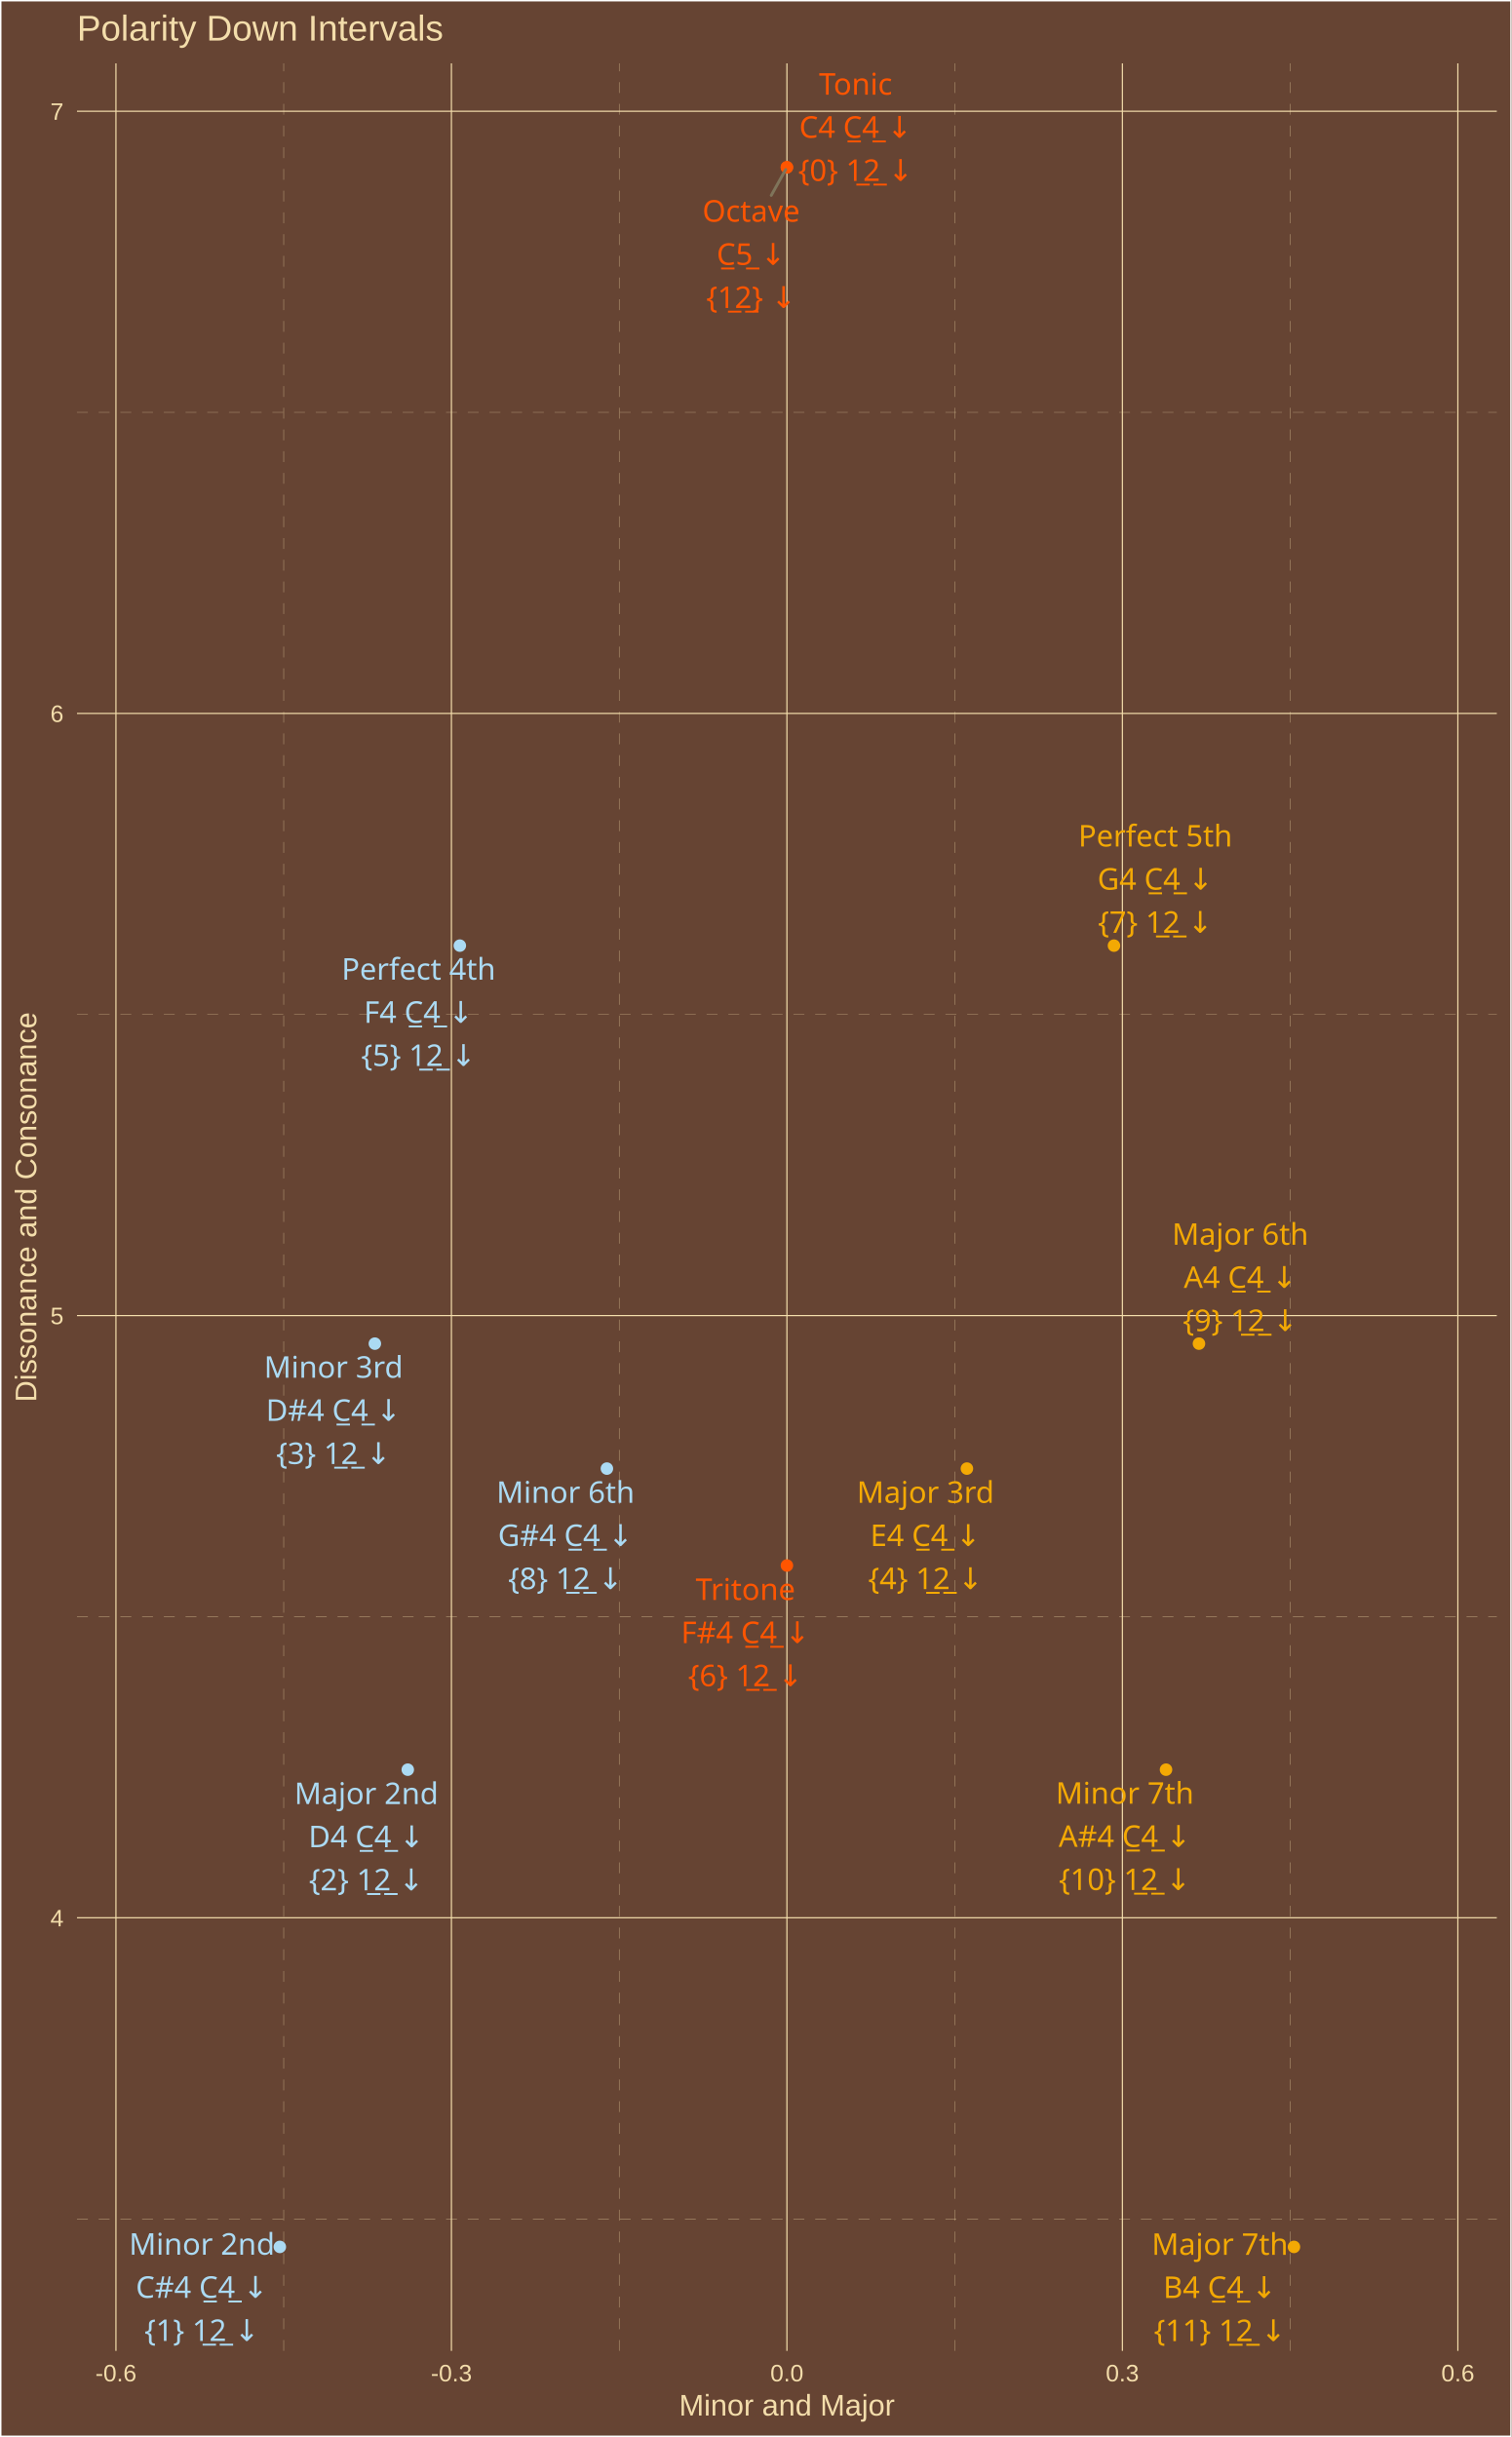
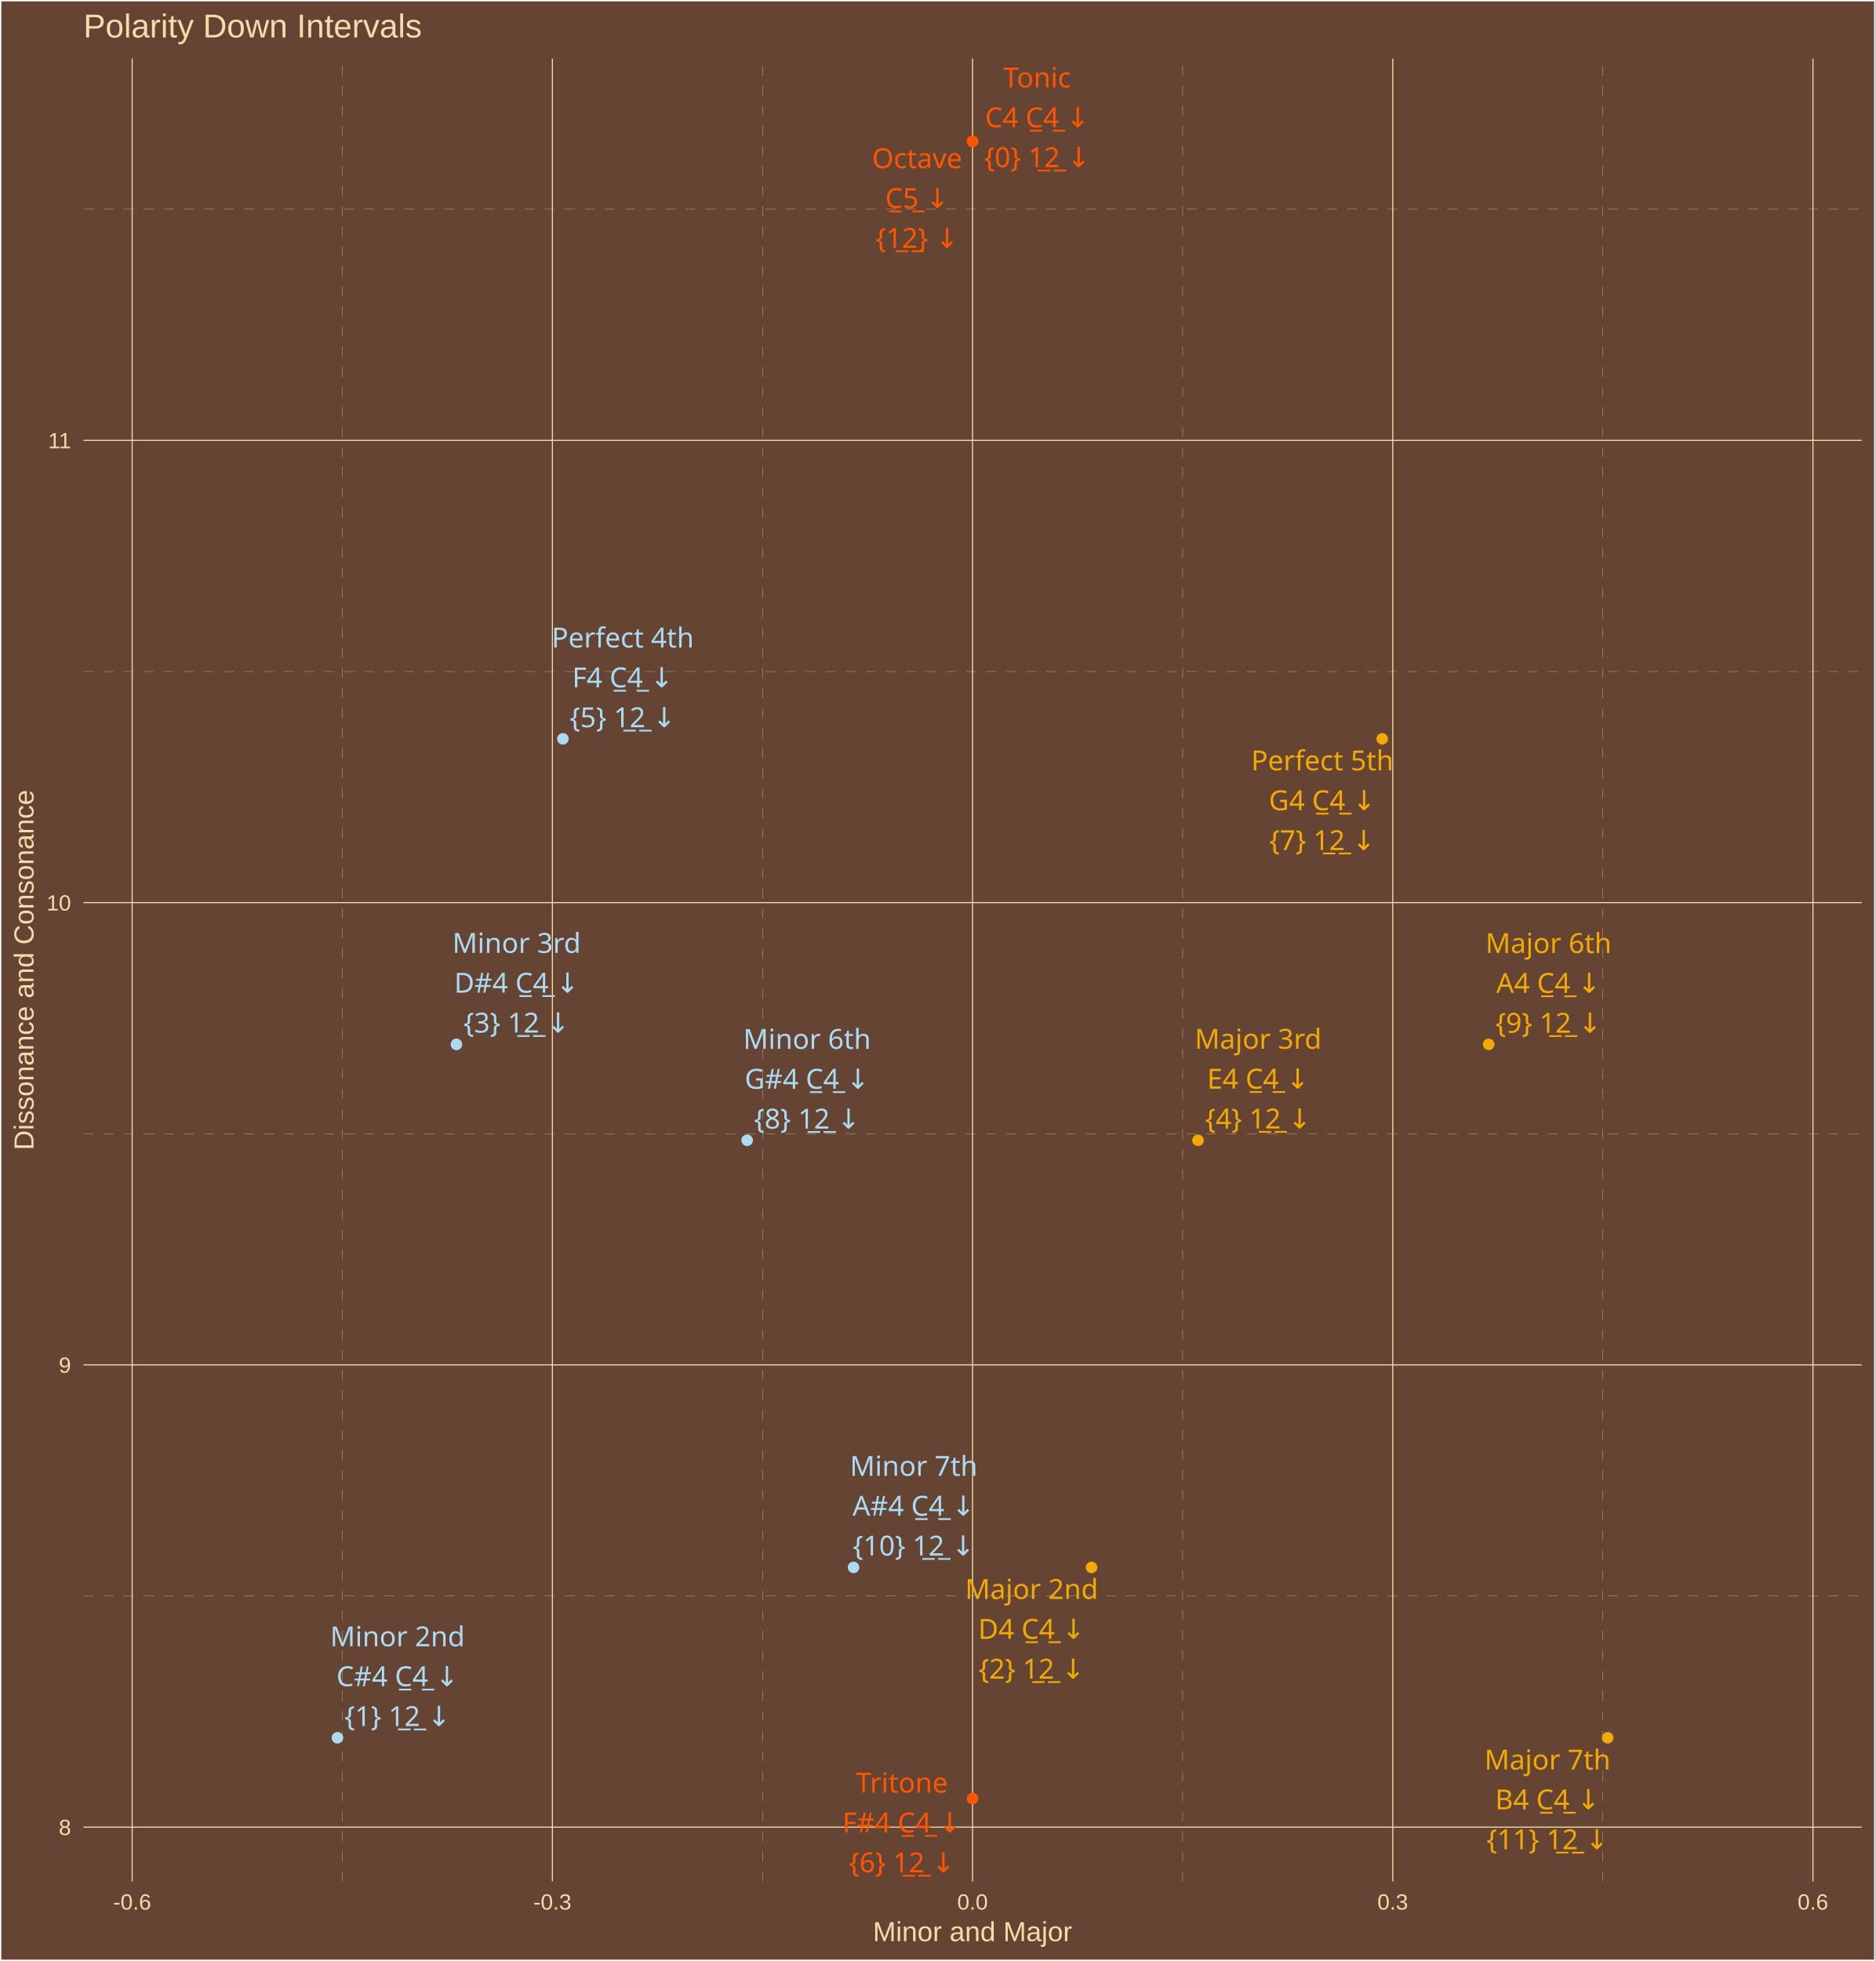
- <svg xmlns="http://www.w3.org/2000/svg" class="svglite" width="557.00pt" height="898.00pt" viewBox="0 0 557.00 898.00">
+ <svg xmlns="http://www.w3.org/2000/svg" class="svglite" width="748.00pt" height="782.00pt" viewBox="0 0 748.00 782.00">
  <defs>
    <style type="text/css">
    .svglite line, .svglite polyline, .svglite polygon, .svglite path, .svglite rect, .svglite circle {
      fill: none;
      stroke: #000000;
      stroke-linecap: round;
      stroke-linejoin: round;
      stroke-miterlimit: 10.00;
    }
    .svglite text {
      white-space: pre;
    }
  </style>
  </defs>
  <rect width="100%" height="100%" style="stroke: none; fill: #664433;" />
  <defs>
-     <clipPath id="cpMC4wMHw1NTcuMDB8MC4wMHw4OTguMDA=">
-       <rect x="0.00" y="0.00" width="557.00" height="898.00" />
+     <clipPath id="cpMC4wMHw3NDguMDB8MC4wMHw3ODIuMDA=">
+       <rect x="0.00" y="0.00" width="748.00" height="782.00" />
    </clipPath>
  </defs>
-   <g clip-path="url(#cpMC4wMHw1NTcuMDB8MC4wMHw4OTguMDA=)">
-     <rect x="0.00" y="0.00" width="557.00" height="898.00" style="stroke-width: 1.07; stroke: #FFFFFF; fill: #664433;" />
+   <g clip-path="url(#cpMC4wMHw3NDguMDB8MC4wMHw3ODIuMDA=)">
+     <rect x="0.00" y="0" width="748.00" height="782.00" style="stroke-width: 1.07; stroke: #FFFFFF; fill: #664433;" />
  </g>
  <defs>
-     <clipPath id="cpMjguMzd8NTUxLjUyfDIzLjM0fDg2Ni4yNw==">
-       <rect x="28.37" y="23.34" width="523.15" height="842.93" />
+     <clipPath id="cpMzMuMjd8NzQyLjUyfDIzLjM0fDc1MC4yNw==">
+       <rect x="33.27" y="23.34" width="709.25" height="726.93" />
    </clipPath>
  </defs>
-   <g clip-path="url(#cpMjguMzd8NTUxLjUyfDIzLjM0fDg2Ni4yNw==)">
-     <rect x="28.37" y="23.34" width="523.15" height="842.93" style="stroke-width: 1.07; stroke: none; fill: #664433;" />
-     <polyline points="28.37,817.62 551.52,817.62 " style="stroke-width: 0.11; stroke: #F3DDAB; stroke-dasharray: 4.00,4.00; stroke-linecap: butt;" />
-     <polyline points="28.37,595.73 551.52,595.73 " style="stroke-width: 0.11; stroke: #F3DDAB; stroke-dasharray: 4.00,4.00; stroke-linecap: butt;" />
-     <polyline points="28.37,373.83 551.52,373.83 " style="stroke-width: 0.11; stroke: #F3DDAB; stroke-dasharray: 4.00,4.00; stroke-linecap: butt;" />
-     <polyline points="28.37,151.94 551.52,151.94 " style="stroke-width: 0.11; stroke: #F3DDAB; stroke-dasharray: 4.00,4.00; stroke-linecap: butt;" />
-     <polyline points="104.53,866.27 104.53,23.34 " style="stroke-width: 0.11; stroke: #F3DDAB; stroke-dasharray: 4.00,4.00; stroke-linecap: butt;" />
-     <polyline points="228.14,866.27 228.14,23.34 " style="stroke-width: 0.11; stroke: #F3DDAB; stroke-dasharray: 4.00,4.00; stroke-linecap: butt;" />
-     <polyline points="351.75,866.27 351.75,23.34 " style="stroke-width: 0.11; stroke: #F3DDAB; stroke-dasharray: 4.00,4.00; stroke-linecap: butt;" />
-     <polyline points="475.37,866.27 475.37,23.34 " style="stroke-width: 0.11; stroke: #F3DDAB; stroke-dasharray: 4.00,4.00; stroke-linecap: butt;" />
-     <polyline points="28.37,706.67 551.52,706.67 " style="stroke-width: 0.43; stroke: #F3DDAB; stroke-linecap: butt;" />
-     <polyline points="28.37,484.78 551.52,484.78 " style="stroke-width: 0.43; stroke: #F3DDAB; stroke-linecap: butt;" />
-     <polyline points="28.37,262.88 551.52,262.88 " style="stroke-width: 0.43; stroke: #F3DDAB; stroke-linecap: butt;" />
-     <polyline points="28.37,40.99 551.52,40.99 " style="stroke-width: 0.43; stroke: #F3DDAB; stroke-linecap: butt;" />
-     <polyline points="42.72,866.27 42.72,23.34 " style="stroke-width: 0.43; stroke: #F3DDAB; stroke-linecap: butt;" />
-     <polyline points="166.33,866.27 166.33,23.34 " style="stroke-width: 0.43; stroke: #F3DDAB; stroke-linecap: butt;" />
-     <polyline points="289.95,866.27 289.95,23.34 " style="stroke-width: 0.43; stroke: #F3DDAB; stroke-linecap: butt;" />
-     <polyline points="413.56,866.27 413.56,23.34 " style="stroke-width: 0.43; stroke: #F3DDAB; stroke-linecap: butt;" />
-     <polyline points="537.17,866.27 537.17,23.34 " style="stroke-width: 0.43; stroke: #F3DDAB; stroke-linecap: butt;" />
-     <circle cx="289.95" cy="61.65" r="1.95" style="stroke-width: 0.71; stroke: #FF5500; fill: #FF5500;" />
-     <circle cx="103.11" cy="827.95" r="1.95" style="stroke-width: 0.71; stroke: #ABDAF3; fill: #ABDAF3;" />
-     <circle cx="150.25" cy="652.10" r="1.95" style="stroke-width: 0.71; stroke: #ABDAF3; fill: #ABDAF3;" />
-     <circle cx="138.12" cy="495.11" r="1.95" style="stroke-width: 0.71; stroke: #ABDAF3; fill: #ABDAF3;" />
-     <circle cx="356.27" cy="541.16" r="1.95" style="stroke-width: 0.71; stroke: #F3A904; fill: #F3A904;" />
-     <circle cx="169.43" cy="348.45" r="1.95" style="stroke-width: 0.71; stroke: #ABDAF3; fill: #ABDAF3;" />
-     <circle cx="289.95" cy="576.87" r="1.95" style="stroke-width: 0.71; stroke: #FF5500; fill: #FF5500;" />
-     <circle cx="410.46" cy="348.45" r="1.95" style="stroke-width: 0.71; stroke: #F3A904; fill: #F3A904;" />
-     <circle cx="223.62" cy="541.16" r="1.95" style="stroke-width: 0.71; stroke: #ABDAF3; fill: #ABDAF3;" />
-     <circle cx="441.78" cy="495.11" r="1.95" style="stroke-width: 0.71; stroke: #F3A904; fill: #F3A904;" />
-     <circle cx="429.64" cy="652.10" r="1.95" style="stroke-width: 0.71; stroke: #F3A904; fill: #F3A904;" />
-     <circle cx="476.78" cy="827.95" r="1.95" style="stroke-width: 0.71; stroke: #F3A904; fill: #F3A904;" />
-     <circle cx="289.95" cy="61.65" r="1.95" style="stroke-width: 0.71; stroke: #FF5500; fill: #FF5500;" />
-     <line x1="284.18" y1="71.99" x2="289.49" y2="62.47" style="stroke-width: 1.07; stroke: #7F745A;" />
-     <text x="315.27" y="34.88" text-anchor="middle" style="font-size: 11.04px;fill: #FF5500; font-family: &quot;Arial Unicode MS&quot;;" textLength="26.97px" lengthAdjust="spacingAndGlyphs">Tonic</text>
-     <text x="315.27" y="50.77" text-anchor="middle" style="font-size: 11.04px;fill: #FF5500; font-family: &quot;Arial Unicode MS&quot;;" textLength="42.19px" lengthAdjust="spacingAndGlyphs">C4 C̲4̲ ↓</text>
-     <text x="315.27" y="66.67" text-anchor="middle" style="font-size: 11.04px;fill: #FF5500; font-family: &quot;Arial Unicode MS&quot;;" textLength="39.77px" lengthAdjust="spacingAndGlyphs">{0} 1̲2̲ ↓</text>
-     <text x="74.39" y="830.82" text-anchor="middle" style="font-size: 11.04px;fill: #ABDAF3; font-family: &quot;Arial Unicode MS&quot;;" textLength="49.05px" lengthAdjust="spacingAndGlyphs">Minor 2nd</text>
-     <text x="74.39" y="846.72" text-anchor="middle" style="font-size: 11.04px;fill: #ABDAF3; font-family: &quot;Arial Unicode MS&quot;;" textLength="48.33px" lengthAdjust="spacingAndGlyphs">C#4 C̲4̲ ↓</text>
-     <text x="74.39" y="862.62" text-anchor="middle" style="font-size: 11.04px;fill: #ABDAF3; font-family: &quot;Arial Unicode MS&quot;;" textLength="39.77px" lengthAdjust="spacingAndGlyphs">{1} 1̲2̲ ↓</text>
-     <text x="134.99" y="664.78" text-anchor="middle" style="font-size: 11.04px;fill: #ABDAF3; font-family: &quot;Arial Unicode MS&quot;;" textLength="49.05px" lengthAdjust="spacingAndGlyphs">Major 2nd</text>
-     <text x="134.99" y="680.68" text-anchor="middle" style="font-size: 11.04px;fill: #ABDAF3; font-family: &quot;Arial Unicode MS&quot;;" textLength="42.19px" lengthAdjust="spacingAndGlyphs">D4 C̲4̲ ↓</text>
-     <text x="134.99" y="696.57" text-anchor="middle" style="font-size: 11.04px;fill: #ABDAF3; font-family: &quot;Arial Unicode MS&quot;;" textLength="39.77px" lengthAdjust="spacingAndGlyphs">{2} 1̲2̲ ↓</text>
-     <text x="122.89" y="507.68" text-anchor="middle" style="font-size: 11.04px;fill: #ABDAF3; font-family: &quot;Arial Unicode MS&quot;;" textLength="46.58px" lengthAdjust="spacingAndGlyphs">Minor 3rd</text>
-     <text x="122.89" y="523.57" text-anchor="middle" style="font-size: 11.04px;fill: #ABDAF3; font-family: &quot;Arial Unicode MS&quot;;" textLength="48.33px" lengthAdjust="spacingAndGlyphs">D#4 C̲4̲ ↓</text>
-     <text x="122.89" y="539.47" text-anchor="middle" style="font-size: 11.04px;fill: #ABDAF3; font-family: &quot;Arial Unicode MS&quot;;" textLength="39.77px" lengthAdjust="spacingAndGlyphs">{3} 1̲2̲ ↓</text>
-     <text x="341.01" y="553.78" text-anchor="middle" style="font-size: 11.04px;fill: #F3A904; font-family: &quot;Arial Unicode MS&quot;;" textLength="46.58px" lengthAdjust="spacingAndGlyphs">Major 3rd</text>
-     <text x="341.01" y="569.68" text-anchor="middle" style="font-size: 11.04px;fill: #F3A904; font-family: &quot;Arial Unicode MS&quot;;" textLength="41.59px" lengthAdjust="spacingAndGlyphs">E4 C̲4̲ ↓</text>
-     <text x="341.01" y="585.58" text-anchor="middle" style="font-size: 11.04px;fill: #F3A904; font-family: &quot;Arial Unicode MS&quot;;" textLength="39.77px" lengthAdjust="spacingAndGlyphs">{4} 1̲2̲ ↓</text>
-     <text x="154.23" y="360.99" text-anchor="middle" style="font-size: 11.04px;fill: #ABDAF3; font-family: &quot;Arial Unicode MS&quot;;" textLength="53.35px" lengthAdjust="spacingAndGlyphs">Perfect 4th</text>
-     <text x="154.23" y="376.89" text-anchor="middle" style="font-size: 11.04px;fill: #ABDAF3; font-family: &quot;Arial Unicode MS&quot;;" textLength="40.97px" lengthAdjust="spacingAndGlyphs">F4 C̲4̲ ↓</text>
-     <text x="154.23" y="392.79" text-anchor="middle" style="font-size: 11.04px;fill: #ABDAF3; font-family: &quot;Arial Unicode MS&quot;;" textLength="39.77px" lengthAdjust="spacingAndGlyphs">{5} 1̲2̲ ↓</text>
-     <text x="274.68" y="589.56" text-anchor="middle" style="font-size: 11.04px;fill: #FF5500; font-family: &quot;Arial Unicode MS&quot;;" textLength="34.33px" lengthAdjust="spacingAndGlyphs">Tritone</text>
-     <text x="274.68" y="605.46" text-anchor="middle" style="font-size: 11.04px;fill: #FF5500; font-family: &quot;Arial Unicode MS&quot;;" textLength="47.10px" lengthAdjust="spacingAndGlyphs">F#4 C̲4̲ ↓</text>
-     <text x="274.68" y="621.35" text-anchor="middle" style="font-size: 11.04px;fill: #FF5500; font-family: &quot;Arial Unicode MS&quot;;" textLength="39.77px" lengthAdjust="spacingAndGlyphs">{6} 1̲2̲ ↓</text>
-     <text x="425.69" y="311.92" text-anchor="middle" style="font-size: 11.04px;fill: #F3A904; font-family: &quot;Arial Unicode MS&quot;;" textLength="53.35px" lengthAdjust="spacingAndGlyphs">Perfect 5th</text>
-     <text x="425.69" y="327.82" text-anchor="middle" style="font-size: 11.04px;fill: #F3A904; font-family: &quot;Arial Unicode MS&quot;;" textLength="42.81px" lengthAdjust="spacingAndGlyphs">G4 C̲4̲ ↓</text>
-     <text x="425.69" y="343.72" text-anchor="middle" style="font-size: 11.04px;fill: #F3A904; font-family: &quot;Arial Unicode MS&quot;;" textLength="39.77px" lengthAdjust="spacingAndGlyphs">{7} 1̲2̲ ↓</text>
-     <text x="208.37" y="553.78" text-anchor="middle" style="font-size: 11.04px;fill: #ABDAF3; font-family: &quot;Arial Unicode MS&quot;;" textLength="45.98px" lengthAdjust="spacingAndGlyphs">Minor 6th</text>
-     <text x="208.37" y="569.68" text-anchor="middle" style="font-size: 11.04px;fill: #ABDAF3; font-family: &quot;Arial Unicode MS&quot;;" textLength="48.95px" lengthAdjust="spacingAndGlyphs">G#4 C̲4̲ ↓</text>
-     <text x="208.37" y="585.57" text-anchor="middle" style="font-size: 11.04px;fill: #ABDAF3; font-family: &quot;Arial Unicode MS&quot;;" textLength="39.77px" lengthAdjust="spacingAndGlyphs">{8} 1̲2̲ ↓</text>
-     <text x="457.00" y="458.68" text-anchor="middle" style="font-size: 11.04px;fill: #F3A904; font-family: &quot;Arial Unicode MS&quot;;" textLength="45.98px" lengthAdjust="spacingAndGlyphs">Major 6th</text>
-     <text x="457.00" y="474.58" text-anchor="middle" style="font-size: 11.04px;fill: #F3A904; font-family: &quot;Arial Unicode MS&quot;;" textLength="41.59px" lengthAdjust="spacingAndGlyphs">A4 C̲4̲ ↓</text>
-     <text x="457.00" y="490.47" text-anchor="middle" style="font-size: 11.04px;fill: #F3A904; font-family: &quot;Arial Unicode MS&quot;;" textLength="39.77px" lengthAdjust="spacingAndGlyphs">{9} 1̲2̲ ↓</text>
-     <text x="414.45" y="664.65" text-anchor="middle" style="font-size: 11.04px;fill: #F3A904; font-family: &quot;Arial Unicode MS&quot;;" textLength="45.98px" lengthAdjust="spacingAndGlyphs">Minor 7th</text>
-     <text x="414.45" y="680.55" text-anchor="middle" style="font-size: 11.04px;fill: #F3A904; font-family: &quot;Arial Unicode MS&quot;;" textLength="47.72px" lengthAdjust="spacingAndGlyphs">A#4 C̲4̲ ↓</text>
-     <text x="414.45" y="696.45" text-anchor="middle" style="font-size: 11.04px;fill: #F3A904; font-family: &quot;Arial Unicode MS&quot;;" textLength="45.91px" lengthAdjust="spacingAndGlyphs">{10} 1̲2̲ ↓</text>
-     <text x="449.49" y="830.87" text-anchor="middle" style="font-size: 11.04px;fill: #F3A904; font-family: &quot;Arial Unicode MS&quot;;" textLength="45.98px" lengthAdjust="spacingAndGlyphs">Major 7th</text>
-     <text x="449.49" y="846.77" text-anchor="middle" style="font-size: 11.04px;fill: #F3A904; font-family: &quot;Arial Unicode MS&quot;;" textLength="41.59px" lengthAdjust="spacingAndGlyphs">B4 C̲4̲ ↓</text>
-     <text x="449.49" y="862.67" text-anchor="middle" style="font-size: 11.04px;fill: #F3A904; font-family: &quot;Arial Unicode MS&quot;;" textLength="45.91px" lengthAdjust="spacingAndGlyphs">{11} 1̲2̲ ↓</text>
-     <text x="276.77" y="81.69" text-anchor="middle" style="font-size: 11.04px;fill: #FF5500; font-family: &quot;Arial Unicode MS&quot;;" textLength="34.95px" lengthAdjust="spacingAndGlyphs">Octave</text>
-     <text x="276.77" y="97.59" text-anchor="middle" style="font-size: 11.04px;fill: #FF5500; font-family: &quot;Arial Unicode MS&quot;;" textLength="25.03px" lengthAdjust="spacingAndGlyphs">C̲5̲ ↓</text>
-     <text x="276.77" y="113.48" text-anchor="middle" style="font-size: 11.04px;fill: #FF5500; font-family: &quot;Arial Unicode MS&quot;;" textLength="30.57px" lengthAdjust="spacingAndGlyphs">{1̲2̲} ↓</text>
+   <g clip-path="url(#cpMzMuMjd8NzQyLjUyfDIzLjM0fDc1MC4yNw==)">
+     <rect x="33.27" y="23.34" width="709.25" height="726.93" style="stroke-width: 1.07; stroke: none; fill: #664433;" />
+     <polyline points="33.27,636.45 742.52,636.45 " style="stroke-width: 0.11; stroke: #F3DDAB; stroke-dasharray: 4.00,4.00; stroke-linecap: butt;" />
+     <polyline points="33.27,452.11 742.52,452.11 " style="stroke-width: 0.11; stroke: #F3DDAB; stroke-dasharray: 4.00,4.00; stroke-linecap: butt;" />
+     <polyline points="33.27,267.77 742.52,267.77 " style="stroke-width: 0.11; stroke: #F3DDAB; stroke-dasharray: 4.00,4.00; stroke-linecap: butt;" />
+     <polyline points="33.27,83.44 742.52,83.44 " style="stroke-width: 0.11; stroke: #F3DDAB; stroke-dasharray: 4.00,4.00; stroke-linecap: butt;" />
+     <polyline points="136.51,750.27 136.51,23.34 " style="stroke-width: 0.11; stroke: #F3DDAB; stroke-dasharray: 4.00,4.00; stroke-linecap: butt;" />
+     <polyline points="304.10,750.27 304.10,23.34 " style="stroke-width: 0.11; stroke: #F3DDAB; stroke-dasharray: 4.00,4.00; stroke-linecap: butt;" />
+     <polyline points="471.69,750.27 471.69,23.34 " style="stroke-width: 0.11; stroke: #F3DDAB; stroke-dasharray: 4.00,4.00; stroke-linecap: butt;" />
+     <polyline points="639.27,750.27 639.27,23.34 " style="stroke-width: 0.11; stroke: #F3DDAB; stroke-dasharray: 4.00,4.00; stroke-linecap: butt;" />
+     <polyline points="33.27,728.62 742.52,728.62 " style="stroke-width: 0.43; stroke: #F3DDAB; stroke-linecap: butt;" />
+     <polyline points="33.27,544.28 742.52,544.28 " style="stroke-width: 0.43; stroke: #F3DDAB; stroke-linecap: butt;" />
+     <polyline points="33.27,359.94 742.52,359.94 " style="stroke-width: 0.43; stroke: #F3DDAB; stroke-linecap: butt;" />
+     <polyline points="33.27,175.60 742.52,175.60 " style="stroke-width: 0.43; stroke: #F3DDAB; stroke-linecap: butt;" />
+     <polyline points="52.72,750.27 52.72,23.34 " style="stroke-width: 0.43; stroke: #F3DDAB; stroke-linecap: butt;" />
+     <polyline points="220.31,750.27 220.31,23.34 " style="stroke-width: 0.43; stroke: #F3DDAB; stroke-linecap: butt;" />
+     <polyline points="387.89,750.27 387.89,23.34 " style="stroke-width: 0.43; stroke: #F3DDAB; stroke-linecap: butt;" />
+     <polyline points="555.48,750.27 555.48,23.34 " style="stroke-width: 0.43; stroke: #F3DDAB; stroke-linecap: butt;" />
+     <polyline points="723.07,750.27 723.07,23.34 " style="stroke-width: 0.43; stroke: #F3DDAB; stroke-linecap: butt;" />
+     <circle cx="387.89" cy="56.38" r="1.95" style="stroke-width: 0.71; stroke: #FF5500; fill: #FF5500;" />
+     <circle cx="134.59" cy="692.98" r="1.95" style="stroke-width: 0.71; stroke: #ABDAF3; fill: #ABDAF3;" />
+     <circle cx="435.36" cy="625.05" r="1.95" style="stroke-width: 0.71; stroke: #F3A904; fill: #F3A904;" />
+     <circle cx="182.05" cy="416.47" r="1.95" style="stroke-width: 0.71; stroke: #ABDAF3; fill: #ABDAF3;" />
+     <circle cx="477.81" cy="454.73" r="1.95" style="stroke-width: 0.71; stroke: #F3A904; fill: #F3A904;" />
+     <circle cx="224.51" cy="294.63" r="1.95" style="stroke-width: 0.71; stroke: #ABDAF3; fill: #ABDAF3;" />
+     <circle cx="387.89" cy="717.22" r="1.95" style="stroke-width: 0.71; stroke: #FF5500; fill: #FF5500;" />
+     <circle cx="551.28" cy="294.63" r="1.95" style="stroke-width: 0.71; stroke: #F3A904; fill: #F3A904;" />
+     <circle cx="297.98" cy="454.73" r="1.95" style="stroke-width: 0.71; stroke: #ABDAF3; fill: #ABDAF3;" />
+     <circle cx="593.74" cy="416.47" r="1.95" style="stroke-width: 0.71; stroke: #F3A904; fill: #F3A904;" />
+     <circle cx="340.43" cy="625.05" r="1.95" style="stroke-width: 0.71; stroke: #ABDAF3; fill: #ABDAF3;" />
+     <circle cx="641.20" cy="692.98" r="1.95" style="stroke-width: 0.71; stroke: #F3A904; fill: #F3A904;" />
+     <circle cx="387.89" cy="56.38" r="1.95" style="stroke-width: 0.71; stroke: #FF5500; fill: #FF5500;" />
+     <text x="413.67" y="34.86" text-anchor="middle" style="font-size: 11.04px;fill: #FF5500; font-family: &quot;Arial Unicode MS&quot;;" textLength="26.97px" lengthAdjust="spacingAndGlyphs">Tonic</text>
+     <text x="413.67" y="50.76" text-anchor="middle" style="font-size: 11.04px;fill: #FF5500; font-family: &quot;Arial Unicode MS&quot;;" textLength="42.19px" lengthAdjust="spacingAndGlyphs">C4 C̲4̲ ↓</text>
+     <text x="413.67" y="66.66" text-anchor="middle" style="font-size: 11.04px;fill: #FF5500; font-family: &quot;Arial Unicode MS&quot;;" textLength="39.77px" lengthAdjust="spacingAndGlyphs">{0} 1̲2̲ ↓</text>
+     <text x="158.53" y="656.51" text-anchor="middle" style="font-size: 11.04px;fill: #ABDAF3; font-family: &quot;Arial Unicode MS&quot;;" textLength="49.05px" lengthAdjust="spacingAndGlyphs">Minor 2nd</text>
+     <text x="158.53" y="672.41" text-anchor="middle" style="font-size: 11.04px;fill: #ABDAF3; font-family: &quot;Arial Unicode MS&quot;;" textLength="48.33px" lengthAdjust="spacingAndGlyphs">C#4 C̲4̲ ↓</text>
+     <text x="158.53" y="688.31" text-anchor="middle" style="font-size: 11.04px;fill: #ABDAF3; font-family: &quot;Arial Unicode MS&quot;;" textLength="39.77px" lengthAdjust="spacingAndGlyphs">{1} 1̲2̲ ↓</text>
+     <text x="411.45" y="637.62" text-anchor="middle" style="font-size: 11.04px;fill: #F3A904; font-family: &quot;Arial Unicode MS&quot;;" textLength="49.05px" lengthAdjust="spacingAndGlyphs">Major 2nd</text>
+     <text x="411.45" y="653.52" text-anchor="middle" style="font-size: 11.04px;fill: #F3A904; font-family: &quot;Arial Unicode MS&quot;;" textLength="42.19px" lengthAdjust="spacingAndGlyphs">D4 C̲4̲ ↓</text>
+     <text x="411.45" y="669.42" text-anchor="middle" style="font-size: 11.04px;fill: #F3A904; font-family: &quot;Arial Unicode MS&quot;;" textLength="39.77px" lengthAdjust="spacingAndGlyphs">{2} 1̲2̲ ↓</text>
+     <text x="206.04" y="379.98" text-anchor="middle" style="font-size: 11.04px;fill: #ABDAF3; font-family: &quot;Arial Unicode MS&quot;;" textLength="46.58px" lengthAdjust="spacingAndGlyphs">Minor 3rd</text>
+     <text x="206.04" y="395.87" text-anchor="middle" style="font-size: 11.04px;fill: #ABDAF3; font-family: &quot;Arial Unicode MS&quot;;" textLength="48.33px" lengthAdjust="spacingAndGlyphs">D#4 C̲4̲ ↓</text>
+     <text x="206.04" y="411.77" text-anchor="middle" style="font-size: 11.04px;fill: #ABDAF3; font-family: &quot;Arial Unicode MS&quot;;" textLength="39.77px" lengthAdjust="spacingAndGlyphs">{3} 1̲2̲ ↓</text>
+     <text x="501.80" y="418.22" text-anchor="middle" style="font-size: 11.04px;fill: #F3A904; font-family: &quot;Arial Unicode MS&quot;;" textLength="46.58px" lengthAdjust="spacingAndGlyphs">Major 3rd</text>
+     <text x="501.80" y="434.12" text-anchor="middle" style="font-size: 11.04px;fill: #F3A904; font-family: &quot;Arial Unicode MS&quot;;" textLength="41.59px" lengthAdjust="spacingAndGlyphs">E4 C̲4̲ ↓</text>
+     <text x="501.80" y="450.02" text-anchor="middle" style="font-size: 11.04px;fill: #F3A904; font-family: &quot;Arial Unicode MS&quot;;" textLength="39.77px" lengthAdjust="spacingAndGlyphs">{4} 1̲2̲ ↓</text>
+     <text x="248.37" y="258.20" text-anchor="middle" style="font-size: 11.04px;fill: #ABDAF3; font-family: &quot;Arial Unicode MS&quot;;" textLength="53.35px" lengthAdjust="spacingAndGlyphs">Perfect 4th</text>
+     <text x="248.37" y="274.10" text-anchor="middle" style="font-size: 11.04px;fill: #ABDAF3; font-family: &quot;Arial Unicode MS&quot;;" textLength="40.97px" lengthAdjust="spacingAndGlyphs">F4 C̲4̲ ↓</text>
+     <text x="248.37" y="290.00" text-anchor="middle" style="font-size: 11.04px;fill: #ABDAF3; font-family: &quot;Arial Unicode MS&quot;;" textLength="39.77px" lengthAdjust="spacingAndGlyphs">{5} 1̲2̲ ↓</text>
+     <text x="359.71" y="714.84" text-anchor="middle" style="font-size: 11.04px;fill: #FF5500; font-family: &quot;Arial Unicode MS&quot;;" textLength="34.33px" lengthAdjust="spacingAndGlyphs">Tritone</text>
+     <text x="359.71" y="730.74" text-anchor="middle" style="font-size: 11.04px;fill: #FF5500; font-family: &quot;Arial Unicode MS&quot;;" textLength="47.10px" lengthAdjust="spacingAndGlyphs">F#4 C̲4̲ ↓</text>
+     <text x="359.71" y="746.64" text-anchor="middle" style="font-size: 11.04px;fill: #FF5500; font-family: &quot;Arial Unicode MS&quot;;" textLength="39.77px" lengthAdjust="spacingAndGlyphs">{6} 1̲2̲ ↓</text>
+     <text x="527.37" y="307.20" text-anchor="middle" style="font-size: 11.04px;fill: #F3A904; font-family: &quot;Arial Unicode MS&quot;;" textLength="53.35px" lengthAdjust="spacingAndGlyphs">Perfect 5th</text>
+     <text x="527.37" y="323.10" text-anchor="middle" style="font-size: 11.04px;fill: #F3A904; font-family: &quot;Arial Unicode MS&quot;;" textLength="42.81px" lengthAdjust="spacingAndGlyphs">G4 C̲4̲ ↓</text>
+     <text x="527.37" y="339.00" text-anchor="middle" style="font-size: 11.04px;fill: #F3A904; font-family: &quot;Arial Unicode MS&quot;;" textLength="39.77px" lengthAdjust="spacingAndGlyphs">{7} 1̲2̲ ↓</text>
+     <text x="321.89" y="418.26" text-anchor="middle" style="font-size: 11.04px;fill: #ABDAF3; font-family: &quot;Arial Unicode MS&quot;;" textLength="45.98px" lengthAdjust="spacingAndGlyphs">Minor 6th</text>
+     <text x="321.89" y="434.16" text-anchor="middle" style="font-size: 11.04px;fill: #ABDAF3; font-family: &quot;Arial Unicode MS&quot;;" textLength="48.95px" lengthAdjust="spacingAndGlyphs">G#4 C̲4̲ ↓</text>
+     <text x="321.89" y="450.06" text-anchor="middle" style="font-size: 11.04px;fill: #ABDAF3; font-family: &quot;Arial Unicode MS&quot;;" textLength="39.77px" lengthAdjust="spacingAndGlyphs">{8} 1̲2̲ ↓</text>
+     <text x="617.60" y="380.04" text-anchor="middle" style="font-size: 11.04px;fill: #F3A904; font-family: &quot;Arial Unicode MS&quot;;" textLength="45.98px" lengthAdjust="spacingAndGlyphs">Major 6th</text>
+     <text x="617.60" y="395.94" text-anchor="middle" style="font-size: 11.04px;fill: #F3A904; font-family: &quot;Arial Unicode MS&quot;;" textLength="41.59px" lengthAdjust="spacingAndGlyphs">A4 C̲4̲ ↓</text>
+     <text x="617.60" y="411.83" text-anchor="middle" style="font-size: 11.04px;fill: #F3A904; font-family: &quot;Arial Unicode MS&quot;;" textLength="39.77px" lengthAdjust="spacingAndGlyphs">{9} 1̲2̲ ↓</text>
+     <text x="364.42" y="588.53" text-anchor="middle" style="font-size: 11.04px;fill: #ABDAF3; font-family: &quot;Arial Unicode MS&quot;;" textLength="45.98px" lengthAdjust="spacingAndGlyphs">Minor 7th</text>
+     <text x="364.42" y="604.42" text-anchor="middle" style="font-size: 11.04px;fill: #ABDAF3; font-family: &quot;Arial Unicode MS&quot;;" textLength="47.72px" lengthAdjust="spacingAndGlyphs">A#4 C̲4̲ ↓</text>
+     <text x="364.42" y="620.32" text-anchor="middle" style="font-size: 11.04px;fill: #ABDAF3; font-family: &quot;Arial Unicode MS&quot;;" textLength="45.91px" lengthAdjust="spacingAndGlyphs">{10} 1̲2̲ ↓</text>
+     <text x="617.20" y="705.64" text-anchor="middle" style="font-size: 11.04px;fill: #F3A904; font-family: &quot;Arial Unicode MS&quot;;" textLength="45.98px" lengthAdjust="spacingAndGlyphs">Major 7th</text>
+     <text x="617.20" y="721.53" text-anchor="middle" style="font-size: 11.04px;fill: #F3A904; font-family: &quot;Arial Unicode MS&quot;;" textLength="41.59px" lengthAdjust="spacingAndGlyphs">B4 C̲4̲ ↓</text>
+     <text x="617.20" y="737.43" text-anchor="middle" style="font-size: 11.04px;fill: #F3A904; font-family: &quot;Arial Unicode MS&quot;;" textLength="45.91px" lengthAdjust="spacingAndGlyphs">{11} 1̲2̲ ↓</text>
+     <text x="365.77" y="67.05" text-anchor="middle" style="font-size: 11.04px;fill: #FF5500; font-family: &quot;Arial Unicode MS&quot;;" textLength="34.95px" lengthAdjust="spacingAndGlyphs">Octave</text>
+     <text x="365.77" y="82.95" text-anchor="middle" style="font-size: 11.04px;fill: #FF5500; font-family: &quot;Arial Unicode MS&quot;;" textLength="25.03px" lengthAdjust="spacingAndGlyphs">C̲5̲ ↓</text>
+     <text x="365.77" y="98.84" text-anchor="middle" style="font-size: 11.04px;fill: #FF5500; font-family: &quot;Arial Unicode MS&quot;;" textLength="30.57px" lengthAdjust="spacingAndGlyphs">{1̲2̲} ↓</text>
  </g>
-   <g clip-path="url(#cpMC4wMHw1NTcuMDB8MC4wMHw4OTguMDA=)">
-     <text x="23.44" y="709.83" text-anchor="end" style="font-size: 8.80px;fill: #F3DDAB; font-family: &quot;Arial&quot;;" textLength="4.90px" lengthAdjust="spacingAndGlyphs">4</text>
-     <text x="23.44" y="487.93" text-anchor="end" style="font-size: 8.80px;fill: #F3DDAB; font-family: &quot;Arial&quot;;" textLength="4.90px" lengthAdjust="spacingAndGlyphs">5</text>
-     <text x="23.44" y="266.04" text-anchor="end" style="font-size: 8.80px;fill: #F3DDAB; font-family: &quot;Arial&quot;;" textLength="4.90px" lengthAdjust="spacingAndGlyphs">6</text>
-     <text x="23.44" y="44.14" text-anchor="end" style="font-size: 8.80px;fill: #F3DDAB; font-family: &quot;Arial&quot;;" textLength="4.90px" lengthAdjust="spacingAndGlyphs">7</text>
-     <text x="42.72" y="877.50" text-anchor="middle" style="font-size: 8.80px;fill: #F3DDAB; font-family: &quot;Arial&quot;;" textLength="15.16px" lengthAdjust="spacingAndGlyphs">-0.6</text>
-     <text x="166.33" y="877.50" text-anchor="middle" style="font-size: 8.80px;fill: #F3DDAB; font-family: &quot;Arial&quot;;" textLength="15.16px" lengthAdjust="spacingAndGlyphs">-0.3</text>
-     <text x="289.95" y="877.50" text-anchor="middle" style="font-size: 8.80px;fill: #F3DDAB; font-family: &quot;Arial&quot;;" textLength="12.23px" lengthAdjust="spacingAndGlyphs">0.0</text>
-     <text x="413.56" y="877.50" text-anchor="middle" style="font-size: 8.80px;fill: #F3DDAB; font-family: &quot;Arial&quot;;" textLength="12.23px" lengthAdjust="spacingAndGlyphs">0.3</text>
-     <text x="537.17" y="877.50" text-anchor="middle" style="font-size: 8.80px;fill: #F3DDAB; font-family: &quot;Arial&quot;;" textLength="12.23px" lengthAdjust="spacingAndGlyphs">0.6</text>
-     <text x="289.95" y="890.09" text-anchor="middle" style="font-size: 11.00px;fill: #F3DDAB; font-family: &quot;Arial&quot;;" textLength="79.49px" lengthAdjust="spacingAndGlyphs">Minor and Major</text>
-     <text transform="translate(13.37,444.80) rotate(-90)" text-anchor="middle" style="font-size: 11.00px;fill: #F3DDAB; font-family: &quot;Arial&quot;;" textLength="143.73px" lengthAdjust="spacingAndGlyphs">Dissonance and Consonance</text>
-     <text x="28.37" y="14.94" style="font-size: 13.20px;fill: #F3DDAB; font-family: &quot;Arial&quot;;" textLength="134.89px" lengthAdjust="spacingAndGlyphs">Polarity Down Intervals</text>
+   <g clip-path="url(#cpMC4wMHw3NDguMDB8MC4wMHw3ODIuMDA=)">
+     <text x="28.34" y="731.77" text-anchor="end" style="font-size: 8.80px;fill: #F3DDAB; font-family: &quot;Arial&quot;;" textLength="4.90px" lengthAdjust="spacingAndGlyphs">8</text>
+     <text x="28.34" y="547.43" text-anchor="end" style="font-size: 8.80px;fill: #F3DDAB; font-family: &quot;Arial&quot;;" textLength="4.90px" lengthAdjust="spacingAndGlyphs">9</text>
+     <text x="28.34" y="363.10" text-anchor="end" style="font-size: 8.80px;fill: #F3DDAB; font-family: &quot;Arial&quot;;" textLength="9.79px" lengthAdjust="spacingAndGlyphs">10</text>
+     <text x="28.34" y="178.76" text-anchor="end" style="font-size: 8.80px;fill: #F3DDAB; font-family: &quot;Arial&quot;;" textLength="9.79px" lengthAdjust="spacingAndGlyphs">11</text>
+     <text x="52.72" y="761.50" text-anchor="middle" style="font-size: 8.80px;fill: #F3DDAB; font-family: &quot;Arial&quot;;" textLength="15.16px" lengthAdjust="spacingAndGlyphs">-0.6</text>
+     <text x="220.31" y="761.50" text-anchor="middle" style="font-size: 8.80px;fill: #F3DDAB; font-family: &quot;Arial&quot;;" textLength="15.16px" lengthAdjust="spacingAndGlyphs">-0.3</text>
+     <text x="387.89" y="761.50" text-anchor="middle" style="font-size: 8.80px;fill: #F3DDAB; font-family: &quot;Arial&quot;;" textLength="12.23px" lengthAdjust="spacingAndGlyphs">0.0</text>
+     <text x="555.48" y="761.50" text-anchor="middle" style="font-size: 8.80px;fill: #F3DDAB; font-family: &quot;Arial&quot;;" textLength="12.23px" lengthAdjust="spacingAndGlyphs">0.3</text>
+     <text x="723.07" y="761.50" text-anchor="middle" style="font-size: 8.80px;fill: #F3DDAB; font-family: &quot;Arial&quot;;" textLength="12.23px" lengthAdjust="spacingAndGlyphs">0.6</text>
+     <text x="387.89" y="774.09" text-anchor="middle" style="font-size: 11.00px;fill: #F3DDAB; font-family: &quot;Arial&quot;;" textLength="79.49px" lengthAdjust="spacingAndGlyphs">Minor and Major</text>
+     <text transform="translate(13.37,386.80) rotate(-90)" text-anchor="middle" style="font-size: 11.00px;fill: #F3DDAB; font-family: &quot;Arial&quot;;" textLength="143.73px" lengthAdjust="spacingAndGlyphs">Dissonance and Consonance</text>
+     <text x="33.27" y="14.94" style="font-size: 13.20px;fill: #F3DDAB; font-family: &quot;Arial&quot;;" textLength="134.89px" lengthAdjust="spacingAndGlyphs">Polarity Down Intervals</text>
  </g>
</svg>
